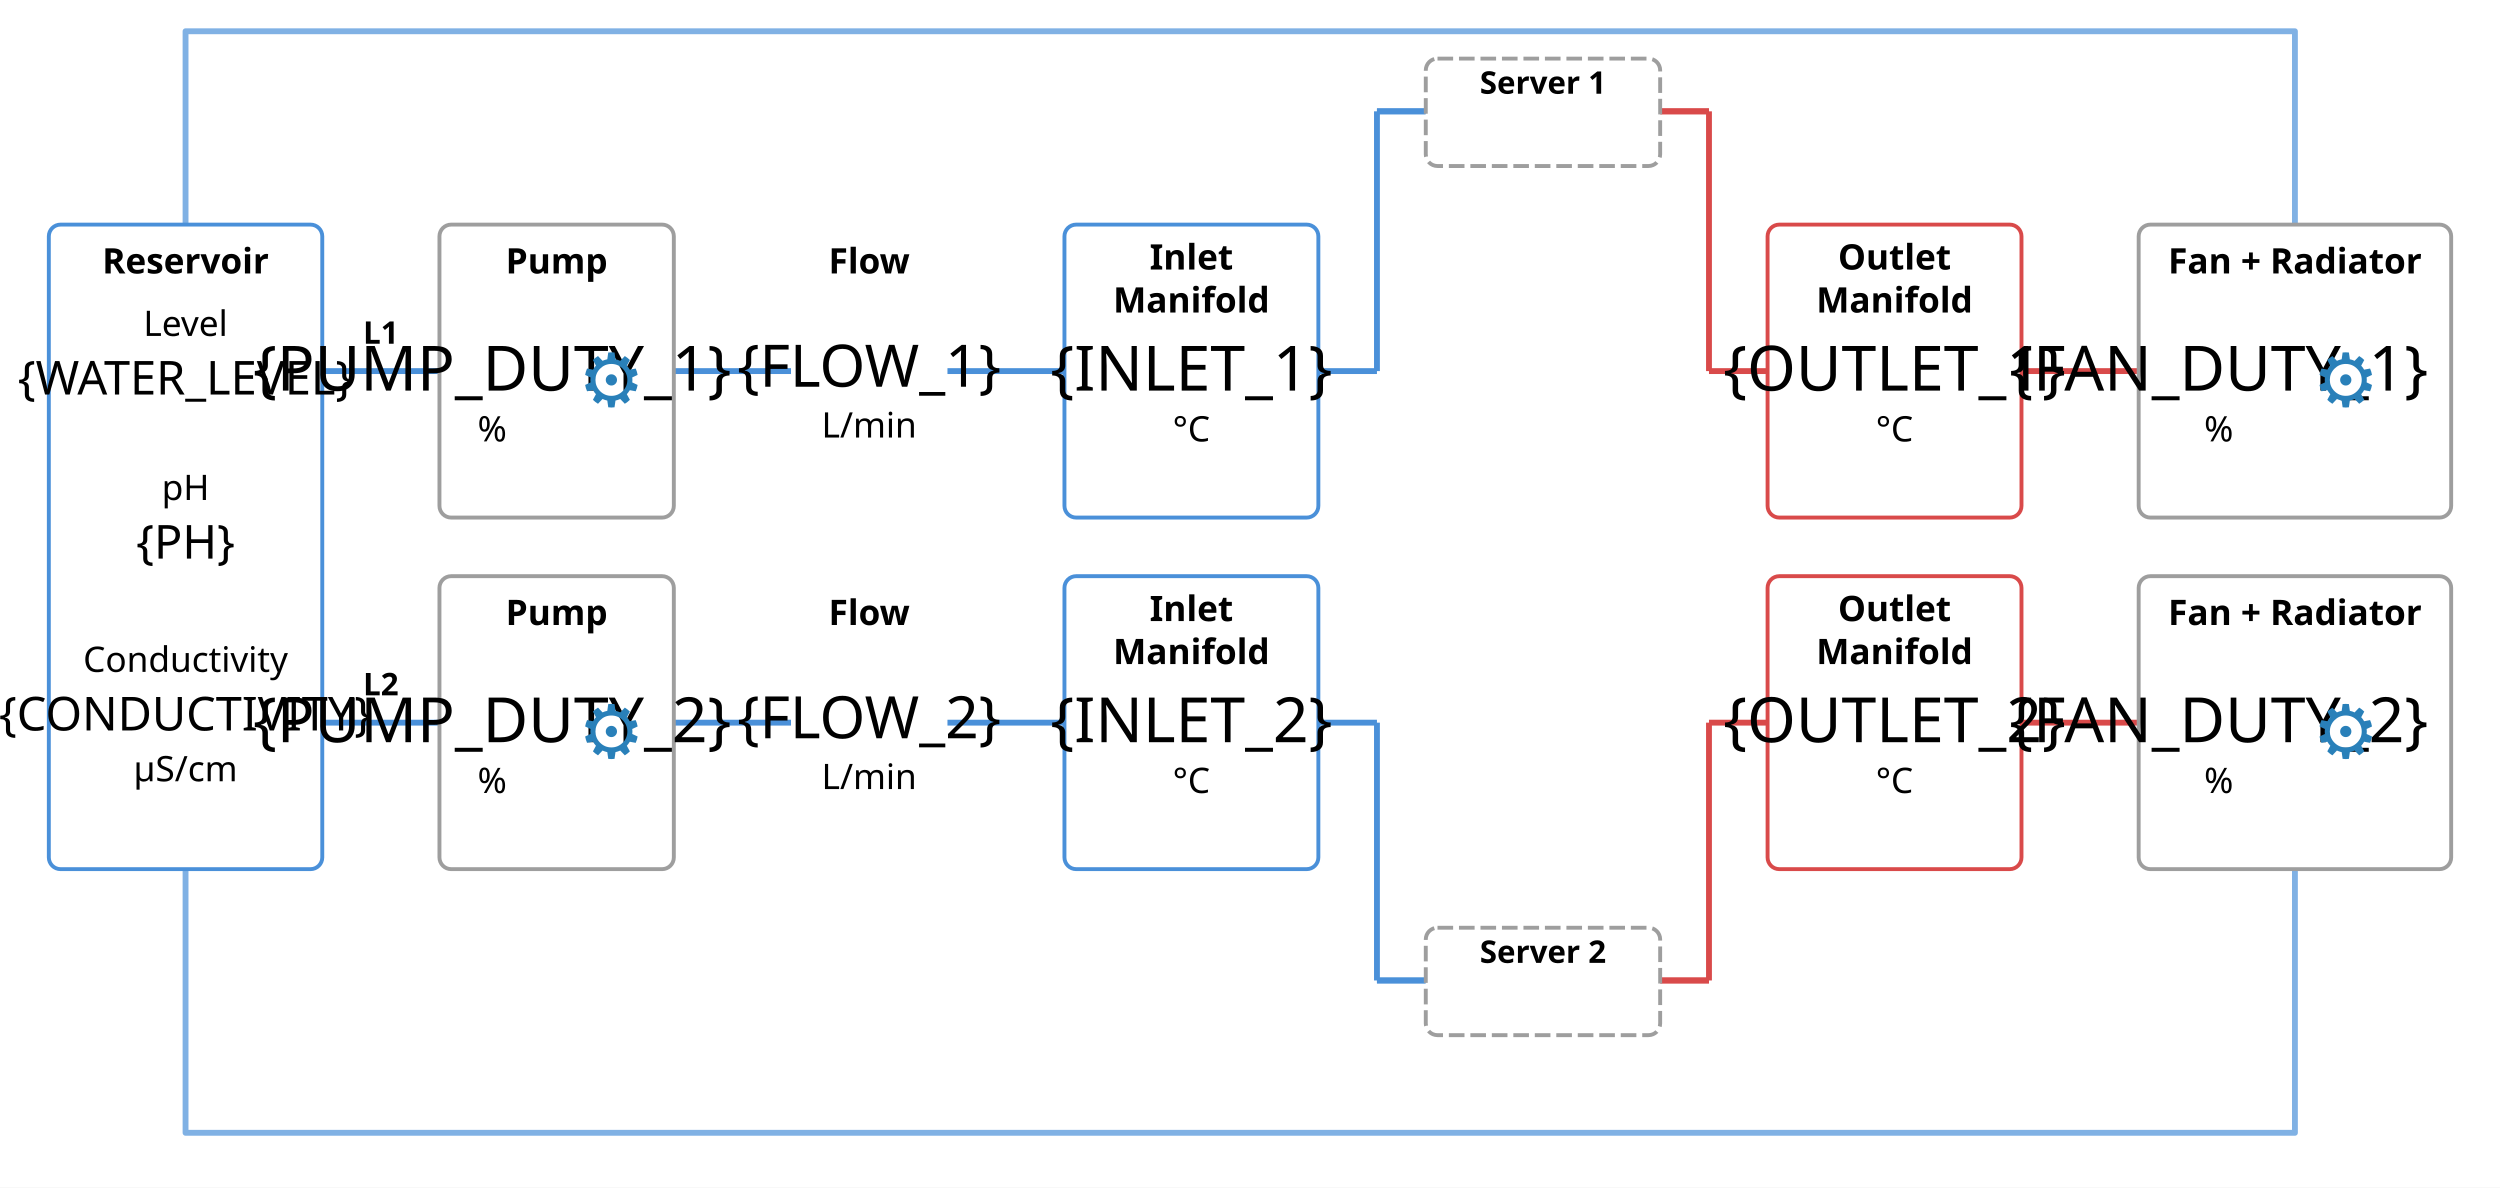
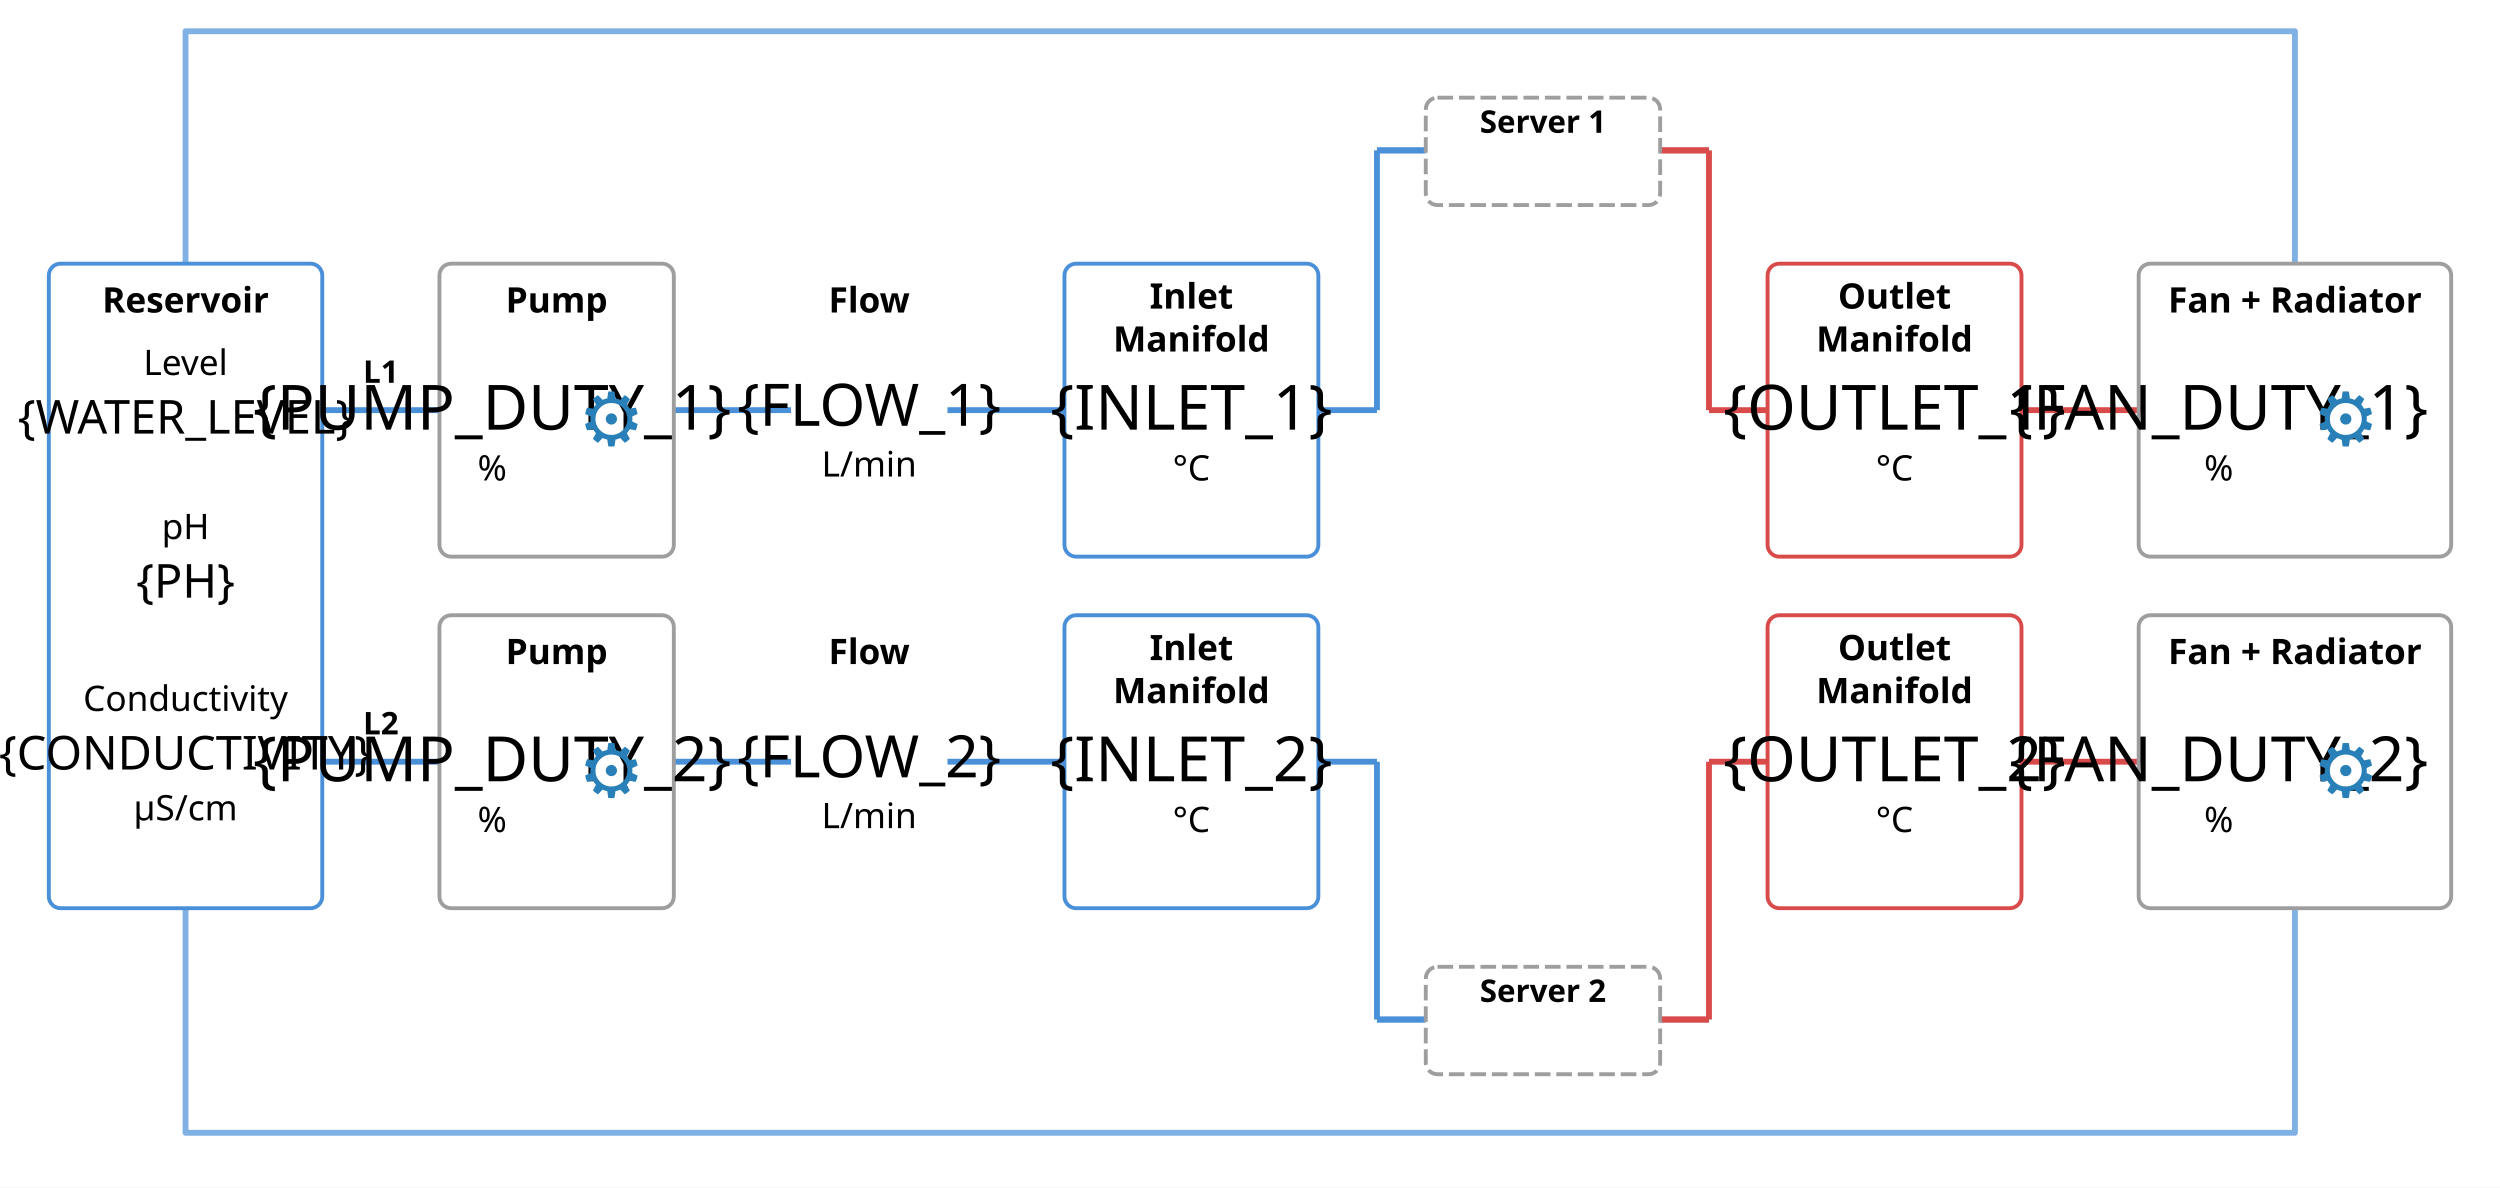
<svg xmlns="http://www.w3.org/2000/svg" viewBox="0 0 1280 608" width="1280" height="608">
  <rect width="1280" height="608" fill="#ffffff" />
-   <polyline points="1175,115 1175,16 95,16 95,115" fill="none" stroke="#4a90d9" stroke-width="3" stroke-linejoin="round" opacity="0.7" />
+   <polyline points="1175,135 1175,16 95,16 95,135" fill="none" stroke="#4a90d9" stroke-width="3" stroke-linejoin="round" opacity="0.7" />
  <polyline points="1175,445 1175,580 95,580 95,445" fill="none" stroke="#4a90d9" stroke-width="3" stroke-linejoin="round" opacity="0.7" />
-   <line x1="165" y1="190" x2="225" y2="190" stroke="#4a90d9" stroke-width="3" />
-   <line x1="345" y1="190" x2="405" y2="190" stroke="#4a90d9" stroke-width="3" />
-   <line x1="485" y1="190" x2="545" y2="190" stroke="#4a90d9" stroke-width="3" />
-   <line x1="675" y1="190" x2="705" y2="190" stroke="#4a90d9" stroke-width="3" />
-   <line x1="705" y1="190" x2="705" y2="57" stroke="#4a90d9" stroke-width="3" />
-   <line x1="705" y1="57" x2="730" y2="57" stroke="#4a90d9" stroke-width="3" />
-   <line x1="165" y1="370" x2="225" y2="370" stroke="#4a90d9" stroke-width="3" />
-   <line x1="345" y1="370" x2="405" y2="370" stroke="#4a90d9" stroke-width="3" />
-   <line x1="485" y1="370" x2="545" y2="370" stroke="#4a90d9" stroke-width="3" />
-   <line x1="675" y1="370" x2="705" y2="370" stroke="#4a90d9" stroke-width="3" />
-   <line x1="705" y1="370" x2="705" y2="502" stroke="#4a90d9" stroke-width="3" />
-   <line x1="705" y1="502" x2="730" y2="502" stroke="#4a90d9" stroke-width="3" />
-   <line x1="850" y1="57" x2="875" y2="57" stroke="#d94a4a" stroke-width="3" />
-   <line x1="875" y1="57" x2="875" y2="190" stroke="#d94a4a" stroke-width="3" />
-   <line x1="875" y1="190" x2="905" y2="190" stroke="#d94a4a" stroke-width="3" />
-   <line x1="850" y1="502" x2="875" y2="502" stroke="#d94a4a" stroke-width="3" />
-   <line x1="875" y1="502" x2="875" y2="370" stroke="#d94a4a" stroke-width="3" />
-   <line x1="875" y1="370" x2="905" y2="370" stroke="#d94a4a" stroke-width="3" />
-   <line x1="1035" y1="190" x2="1095" y2="190" stroke="#d94a4a" stroke-width="3" />
-   <line x1="1035" y1="370" x2="1095" y2="370" stroke="#d94a4a" stroke-width="3" />
-   <rect x="25" y="115" width="140" height="330" rx="6" fill="#ffffff" stroke="#4a90d9" stroke-width="2" />
-   <rect x="225" y="115" width="120" height="150" rx="6" fill="#ffffff" stroke="#9e9e9e" stroke-width="2" />
-   <rect x="225" y="295" width="120" height="150" rx="6" fill="#ffffff" stroke="#9e9e9e" stroke-width="2" />
-   <rect x="405" y="115" width="80" height="150" rx="6" fill="#ffffff" stroke="none" />
-   <rect x="405" y="295" width="80" height="150" rx="6" fill="#ffffff" stroke="none" />
-   <rect x="545" y="115" width="130" height="150" rx="6" fill="#ffffff" stroke="#4a90d9" stroke-width="2" />
-   <rect x="545" y="295" width="130" height="150" rx="6" fill="#ffffff" stroke="#4a90d9" stroke-width="2" />
-   <rect x="905" y="115" width="130" height="150" rx="6" fill="#ffffff" stroke="#d94a4a" stroke-width="2" />
-   <rect x="905" y="295" width="130" height="150" rx="6" fill="#ffffff" stroke="#d94a4a" stroke-width="2" />
-   <rect x="1095" y="115" width="160" height="150" rx="6" fill="#ffffff" stroke="#9e9e9e" stroke-width="2" />
-   <rect x="1095" y="295" width="160" height="150" rx="6" fill="#ffffff" stroke="#9e9e9e" stroke-width="2" />
-   <line x1="705" y1="57" x2="730" y2="57" stroke="#4a90d9" stroke-width="3" />
-   <line x1="850" y1="57" x2="875" y2="57" stroke="#d94a4a" stroke-width="3" />
-   <line x1="705" y1="502" x2="730" y2="502" stroke="#4a90d9" stroke-width="3" />
-   <line x1="850" y1="502" x2="875" y2="502" stroke="#d94a4a" stroke-width="3" />
-   <rect x="730" y="30" width="120" height="55" rx="6" fill="#ffffff" stroke="#9e9e9e" stroke-width="2" stroke-dasharray="8,3" />
-   <rect x="730" y="475" width="120" height="55" rx="6" fill="#ffffff" stroke="#9e9e9e" stroke-width="2" stroke-dasharray="8,3" />
-   <text x="95" y="140" text-anchor="middle" font-family="sans-serif" font-size="18" font-weight="bold" fill="#000000">Reservoir</text>
-   <text x="95" y="172" text-anchor="middle" font-family="sans-serif" font-size="18" fill="#000000">Level</text>
-   <text x="95" y="202" text-anchor="middle" font-family="sans-serif" font-size="24" fill="{WATER_LEVEL_C}">{WATER_LEVEL}</text>
-   <text x="95" y="256" text-anchor="middle" font-family="sans-serif" font-size="18" fill="#000000">pH</text>
-   <text x="95" y="286" text-anchor="middle" font-family="sans-serif" font-size="24" fill="#000000">{PH}</text>
-   <text x="95" y="344" text-anchor="middle" font-family="sans-serif" font-size="18" fill="#000000">Conductivity</text>
-   <text x="95" y="374" text-anchor="middle" font-family="sans-serif" font-size="24" fill="#000000">{CONDUCTIVITY}</text>
-   <text x="95" y="400" text-anchor="middle" font-family="sans-serif" font-size="18" fill="#000000">µS/cm</text>
-   <text x="195" y="176" text-anchor="middle" font-family="sans-serif" font-size="16" font-weight="bold" fill="#000000">L1</text>
-   <text x="195" y="356" text-anchor="middle" font-family="sans-serif" font-size="16" font-weight="bold" fill="#000000">L2</text>
-   <text x="285" y="140" text-anchor="middle" font-family="sans-serif" font-size="18" font-weight="bold" fill="#000000">Pump</text>
-   <text x="252" y="200" text-anchor="middle" font-family="sans-serif" font-size="32" fill="#000000">{PUMP_DUTY_1}</text>
-   <text x="252" y="226" text-anchor="middle" font-family="sans-serif" font-size="18" fill="#000000">%</text>
-   <text x="296" y="208" text-anchor="start" font-family="sans-serif" font-size="38" fill="#2980b9">⚙</text>
-   <text x="285" y="320" text-anchor="middle" font-family="sans-serif" font-size="18" font-weight="bold" fill="#000000">Pump</text>
-   <text x="252" y="380" text-anchor="middle" font-family="sans-serif" font-size="32" fill="#000000">{PUMP_DUTY_2}</text>
-   <text x="252" y="406" text-anchor="middle" font-family="sans-serif" font-size="18" fill="#000000">%</text>
-   <text x="296" y="388" text-anchor="start" font-family="sans-serif" font-size="38" fill="#2980b9">⚙</text>
-   <text x="445" y="140" text-anchor="middle" font-family="sans-serif" font-size="18" font-weight="bold" fill="#000000">Flow</text>
-   <text x="445" y="198" text-anchor="middle" font-family="sans-serif" font-size="30" fill="#000000">{FLOW_1}</text>
-   <text x="445" y="224" text-anchor="middle" font-family="sans-serif" font-size="18" fill="#000000">L/min</text>
-   <text x="445" y="320" text-anchor="middle" font-family="sans-serif" font-size="18" font-weight="bold" fill="#000000">Flow</text>
-   <text x="445" y="378" text-anchor="middle" font-family="sans-serif" font-size="30" fill="#000000">{FLOW_2}</text>
-   <text x="445" y="404" text-anchor="middle" font-family="sans-serif" font-size="18" fill="#000000">L/min</text>
-   <text x="610" y="138" text-anchor="middle" font-family="sans-serif" font-size="18" font-weight="bold" fill="#000000">Inlet</text>
-   <text x="610" y="160" text-anchor="middle" font-family="sans-serif" font-size="18" font-weight="bold" fill="#000000">Manifold</text>
-   <text x="610" y="200" text-anchor="middle" font-family="sans-serif" font-size="32" fill="{INLET_1_C}">{INLET_1}</text>
-   <text x="610" y="226" text-anchor="middle" font-family="sans-serif" font-size="18" fill="#000000">°C</text>
-   <text x="610" y="318" text-anchor="middle" font-family="sans-serif" font-size="18" font-weight="bold" fill="#000000">Inlet</text>
-   <text x="610" y="340" text-anchor="middle" font-family="sans-serif" font-size="18" font-weight="bold" fill="#000000">Manifold</text>
-   <text x="610" y="380" text-anchor="middle" font-family="sans-serif" font-size="32" fill="{INLET_2_C}">{INLET_2}</text>
-   <text x="610" y="406" text-anchor="middle" font-family="sans-serif" font-size="18" fill="#000000">°C</text>
-   <text x="790" y="48" text-anchor="middle" font-family="sans-serif" font-size="16" font-weight="bold" fill="#000000">Server 1</text>
-   <text x="790" y="493" text-anchor="middle" font-family="sans-serif" font-size="16" font-weight="bold" fill="#000000">Server 2</text>
-   <text x="970" y="138" text-anchor="middle" font-family="sans-serif" font-size="18" font-weight="bold" fill="#000000">Outlet</text>
-   <text x="970" y="160" text-anchor="middle" font-family="sans-serif" font-size="18" font-weight="bold" fill="#000000">Manifold</text>
-   <text x="970" y="200" text-anchor="middle" font-family="sans-serif" font-size="32" fill="{OUTLET_1_C}">{OUTLET_1}</text>
-   <text x="970" y="226" text-anchor="middle" font-family="sans-serif" font-size="18" fill="#000000">°C</text>
-   <text x="970" y="318" text-anchor="middle" font-family="sans-serif" font-size="18" font-weight="bold" fill="#000000">Outlet</text>
-   <text x="970" y="340" text-anchor="middle" font-family="sans-serif" font-size="18" font-weight="bold" fill="#000000">Manifold</text>
-   <text x="970" y="380" text-anchor="middle" font-family="sans-serif" font-size="32" fill="{OUTLET_2_C}">{OUTLET_2}</text>
-   <text x="970" y="406" text-anchor="middle" font-family="sans-serif" font-size="18" fill="#000000">°C</text>
-   <text x="1175" y="140" text-anchor="middle" font-family="sans-serif" font-size="18" font-weight="bold" fill="#000000">Fan + Radiator</text>
-   <text x="1136" y="200" text-anchor="middle" font-family="sans-serif" font-size="32" fill="#000000">{FAN_DUTY_1}</text>
-   <text x="1136" y="226" text-anchor="middle" font-family="sans-serif" font-size="18" fill="#000000">%</text>
-   <text x="1184" y="208" text-anchor="start" font-family="sans-serif" font-size="38" fill="#2980b9">⚙</text>
-   <text x="1175" y="320" text-anchor="middle" font-family="sans-serif" font-size="18" font-weight="bold" fill="#000000">Fan + Radiator</text>
-   <text x="1136" y="380" text-anchor="middle" font-family="sans-serif" font-size="32" fill="#000000">{FAN_DUTY_2}</text>
-   <text x="1136" y="406" text-anchor="middle" font-family="sans-serif" font-size="18" fill="#000000">%</text>
-   <text x="1184" y="388" text-anchor="start" font-family="sans-serif" font-size="38" fill="#2980b9">⚙</text>
+   <line x1="165" y1="210" x2="225" y2="210" stroke="#4a90d9" stroke-width="3" />
+   <line x1="345" y1="210" x2="405" y2="210" stroke="#4a90d9" stroke-width="3" />
+   <line x1="485" y1="210" x2="545" y2="210" stroke="#4a90d9" stroke-width="3" />
+   <line x1="675" y1="210" x2="705" y2="210" stroke="#4a90d9" stroke-width="3" />
+   <line x1="705" y1="210" x2="705" y2="77" stroke="#4a90d9" stroke-width="3" />
+   <line x1="705" y1="77" x2="730" y2="77" stroke="#4a90d9" stroke-width="3" />
+   <line x1="165" y1="390" x2="225" y2="390" stroke="#4a90d9" stroke-width="3" />
+   <line x1="345" y1="390" x2="405" y2="390" stroke="#4a90d9" stroke-width="3" />
+   <line x1="485" y1="390" x2="545" y2="390" stroke="#4a90d9" stroke-width="3" />
+   <line x1="675" y1="390" x2="705" y2="390" stroke="#4a90d9" stroke-width="3" />
+   <line x1="705" y1="390" x2="705" y2="522" stroke="#4a90d9" stroke-width="3" />
+   <line x1="705" y1="522" x2="730" y2="522" stroke="#4a90d9" stroke-width="3" />
+   <line x1="850" y1="77" x2="875" y2="77" stroke="#d94a4a" stroke-width="3" />
+   <line x1="875" y1="77" x2="875" y2="210" stroke="#d94a4a" stroke-width="3" />
+   <line x1="875" y1="210" x2="905" y2="210" stroke="#d94a4a" stroke-width="3" />
+   <line x1="850" y1="522" x2="875" y2="522" stroke="#d94a4a" stroke-width="3" />
+   <line x1="875" y1="522" x2="875" y2="390" stroke="#d94a4a" stroke-width="3" />
+   <line x1="875" y1="390" x2="905" y2="390" stroke="#d94a4a" stroke-width="3" />
+   <line x1="1035" y1="210" x2="1095" y2="210" stroke="#d94a4a" stroke-width="3" />
+   <line x1="1035" y1="390" x2="1095" y2="390" stroke="#d94a4a" stroke-width="3" />
+   <rect x="25" y="135" width="140" height="330" rx="6" fill="#ffffff" stroke="#4a90d9" stroke-width="2" />
+   <rect x="225" y="135" width="120" height="150" rx="6" fill="#ffffff" stroke="#9e9e9e" stroke-width="2" />
+   <rect x="225" y="315" width="120" height="150" rx="6" fill="#ffffff" stroke="#9e9e9e" stroke-width="2" />
+   <rect x="405" y="135" width="80" height="150" rx="6" fill="#ffffff" stroke="none" />
+   <rect x="405" y="315" width="80" height="150" rx="6" fill="#ffffff" stroke="none" />
+   <rect x="545" y="135" width="130" height="150" rx="6" fill="#ffffff" stroke="#4a90d9" stroke-width="2" />
+   <rect x="545" y="315" width="130" height="150" rx="6" fill="#ffffff" stroke="#4a90d9" stroke-width="2" />
+   <rect x="905" y="135" width="130" height="150" rx="6" fill="#ffffff" stroke="#d94a4a" stroke-width="2" />
+   <rect x="905" y="315" width="130" height="150" rx="6" fill="#ffffff" stroke="#d94a4a" stroke-width="2" />
+   <rect x="1095" y="135" width="160" height="150" rx="6" fill="#ffffff" stroke="#9e9e9e" stroke-width="2" />
+   <rect x="1095" y="315" width="160" height="150" rx="6" fill="#ffffff" stroke="#9e9e9e" stroke-width="2" />
+   <line x1="705" y1="77" x2="730" y2="77" stroke="#4a90d9" stroke-width="3" />
+   <line x1="850" y1="77" x2="875" y2="77" stroke="#d94a4a" stroke-width="3" />
+   <line x1="705" y1="522" x2="730" y2="522" stroke="#4a90d9" stroke-width="3" />
+   <line x1="850" y1="522" x2="875" y2="522" stroke="#d94a4a" stroke-width="3" />
+   <rect x="730" y="50" width="120" height="55" rx="6" fill="#ffffff" stroke="#9e9e9e" stroke-width="2" stroke-dasharray="8,3" />
+   <rect x="730" y="495" width="120" height="55" rx="6" fill="#ffffff" stroke="#9e9e9e" stroke-width="2" stroke-dasharray="8,3" />
+   <text x="95" y="160" text-anchor="middle" font-family="sans-serif" font-size="18" font-weight="bold" fill="#000000">Reservoir</text>
+   <text x="95" y="192" text-anchor="middle" font-family="sans-serif" font-size="18" fill="#000000">Level</text>
+   <text x="95" y="222" text-anchor="middle" font-family="sans-serif" font-size="24" fill="{WATER_LEVEL_C}">{WATER_LEVEL}</text>
+   <text x="95" y="276" text-anchor="middle" font-family="sans-serif" font-size="18" fill="#000000">pH</text>
+   <text x="95" y="306" text-anchor="middle" font-family="sans-serif" font-size="24" fill="#000000">{PH}</text>
+   <text x="95" y="364" text-anchor="middle" font-family="sans-serif" font-size="18" fill="#000000">Conductivity</text>
+   <text x="95" y="394" text-anchor="middle" font-family="sans-serif" font-size="24" fill="#000000">{CONDUCTIVITY}</text>
+   <text x="95" y="420" text-anchor="middle" font-family="sans-serif" font-size="18" fill="#000000">µS/cm</text>
+   <text x="195" y="196" text-anchor="middle" font-family="sans-serif" font-size="16" font-weight="bold" fill="#000000">L1</text>
+   <text x="195" y="376" text-anchor="middle" font-family="sans-serif" font-size="16" font-weight="bold" fill="#000000">L2</text>
+   <text x="285" y="160" text-anchor="middle" font-family="sans-serif" font-size="18" font-weight="bold" fill="#000000">Pump</text>
+   <text x="252" y="220" text-anchor="middle" font-family="sans-serif" font-size="32" fill="#000000">{PUMP_DUTY_1}</text>
+   <text x="252" y="246" text-anchor="middle" font-family="sans-serif" font-size="18" fill="#000000">%</text>
+   <text x="296" y="228" text-anchor="start" font-family="sans-serif" font-size="38" fill="#2980b9">⚙</text>
+   <text x="285" y="340" text-anchor="middle" font-family="sans-serif" font-size="18" font-weight="bold" fill="#000000">Pump</text>
+   <text x="252" y="400" text-anchor="middle" font-family="sans-serif" font-size="32" fill="#000000">{PUMP_DUTY_2}</text>
+   <text x="252" y="426" text-anchor="middle" font-family="sans-serif" font-size="18" fill="#000000">%</text>
+   <text x="296" y="408" text-anchor="start" font-family="sans-serif" font-size="38" fill="#2980b9">⚙</text>
+   <text x="445" y="160" text-anchor="middle" font-family="sans-serif" font-size="18" font-weight="bold" fill="#000000">Flow</text>
+   <text x="445" y="218" text-anchor="middle" font-family="sans-serif" font-size="30" fill="#000000">{FLOW_1}</text>
+   <text x="445" y="244" text-anchor="middle" font-family="sans-serif" font-size="18" fill="#000000">L/min</text>
+   <text x="445" y="340" text-anchor="middle" font-family="sans-serif" font-size="18" font-weight="bold" fill="#000000">Flow</text>
+   <text x="445" y="398" text-anchor="middle" font-family="sans-serif" font-size="30" fill="#000000">{FLOW_2}</text>
+   <text x="445" y="424" text-anchor="middle" font-family="sans-serif" font-size="18" fill="#000000">L/min</text>
+   <text x="610" y="158" text-anchor="middle" font-family="sans-serif" font-size="18" font-weight="bold" fill="#000000">Inlet</text>
+   <text x="610" y="180" text-anchor="middle" font-family="sans-serif" font-size="18" font-weight="bold" fill="#000000">Manifold</text>
+   <text x="610" y="220" text-anchor="middle" font-family="sans-serif" font-size="32" fill="{INLET_1_C}">{INLET_1}</text>
+   <text x="610" y="246" text-anchor="middle" font-family="sans-serif" font-size="18" fill="#000000">°C</text>
+   <text x="610" y="338" text-anchor="middle" font-family="sans-serif" font-size="18" font-weight="bold" fill="#000000">Inlet</text>
+   <text x="610" y="360" text-anchor="middle" font-family="sans-serif" font-size="18" font-weight="bold" fill="#000000">Manifold</text>
+   <text x="610" y="400" text-anchor="middle" font-family="sans-serif" font-size="32" fill="{INLET_2_C}">{INLET_2}</text>
+   <text x="610" y="426" text-anchor="middle" font-family="sans-serif" font-size="18" fill="#000000">°C</text>
+   <text x="790" y="68" text-anchor="middle" font-family="sans-serif" font-size="16" font-weight="bold" fill="#000000">Server 1</text>
+   <text x="790" y="513" text-anchor="middle" font-family="sans-serif" font-size="16" font-weight="bold" fill="#000000">Server 2</text>
+   <text x="970" y="158" text-anchor="middle" font-family="sans-serif" font-size="18" font-weight="bold" fill="#000000">Outlet</text>
+   <text x="970" y="180" text-anchor="middle" font-family="sans-serif" font-size="18" font-weight="bold" fill="#000000">Manifold</text>
+   <text x="970" y="220" text-anchor="middle" font-family="sans-serif" font-size="32" fill="{OUTLET_1_C}">{OUTLET_1}</text>
+   <text x="970" y="246" text-anchor="middle" font-family="sans-serif" font-size="18" fill="#000000">°C</text>
+   <text x="970" y="338" text-anchor="middle" font-family="sans-serif" font-size="18" font-weight="bold" fill="#000000">Outlet</text>
+   <text x="970" y="360" text-anchor="middle" font-family="sans-serif" font-size="18" font-weight="bold" fill="#000000">Manifold</text>
+   <text x="970" y="400" text-anchor="middle" font-family="sans-serif" font-size="32" fill="{OUTLET_2_C}">{OUTLET_2}</text>
+   <text x="970" y="426" text-anchor="middle" font-family="sans-serif" font-size="18" fill="#000000">°C</text>
+   <text x="1175" y="160" text-anchor="middle" font-family="sans-serif" font-size="18" font-weight="bold" fill="#000000">Fan + Radiator</text>
+   <text x="1136" y="220" text-anchor="middle" font-family="sans-serif" font-size="32" fill="#000000">{FAN_DUTY_1}</text>
+   <text x="1136" y="246" text-anchor="middle" font-family="sans-serif" font-size="18" fill="#000000">%</text>
+   <text x="1184" y="228" text-anchor="start" font-family="sans-serif" font-size="38" fill="#2980b9">⚙</text>
+   <text x="1175" y="340" text-anchor="middle" font-family="sans-serif" font-size="18" font-weight="bold" fill="#000000">Fan + Radiator</text>
+   <text x="1136" y="400" text-anchor="middle" font-family="sans-serif" font-size="32" fill="#000000">{FAN_DUTY_2}</text>
+   <text x="1136" y="426" text-anchor="middle" font-family="sans-serif" font-size="18" fill="#000000">%</text>
+   <text x="1184" y="408" text-anchor="start" font-family="sans-serif" font-size="38" fill="#2980b9">⚙</text>
</svg>
